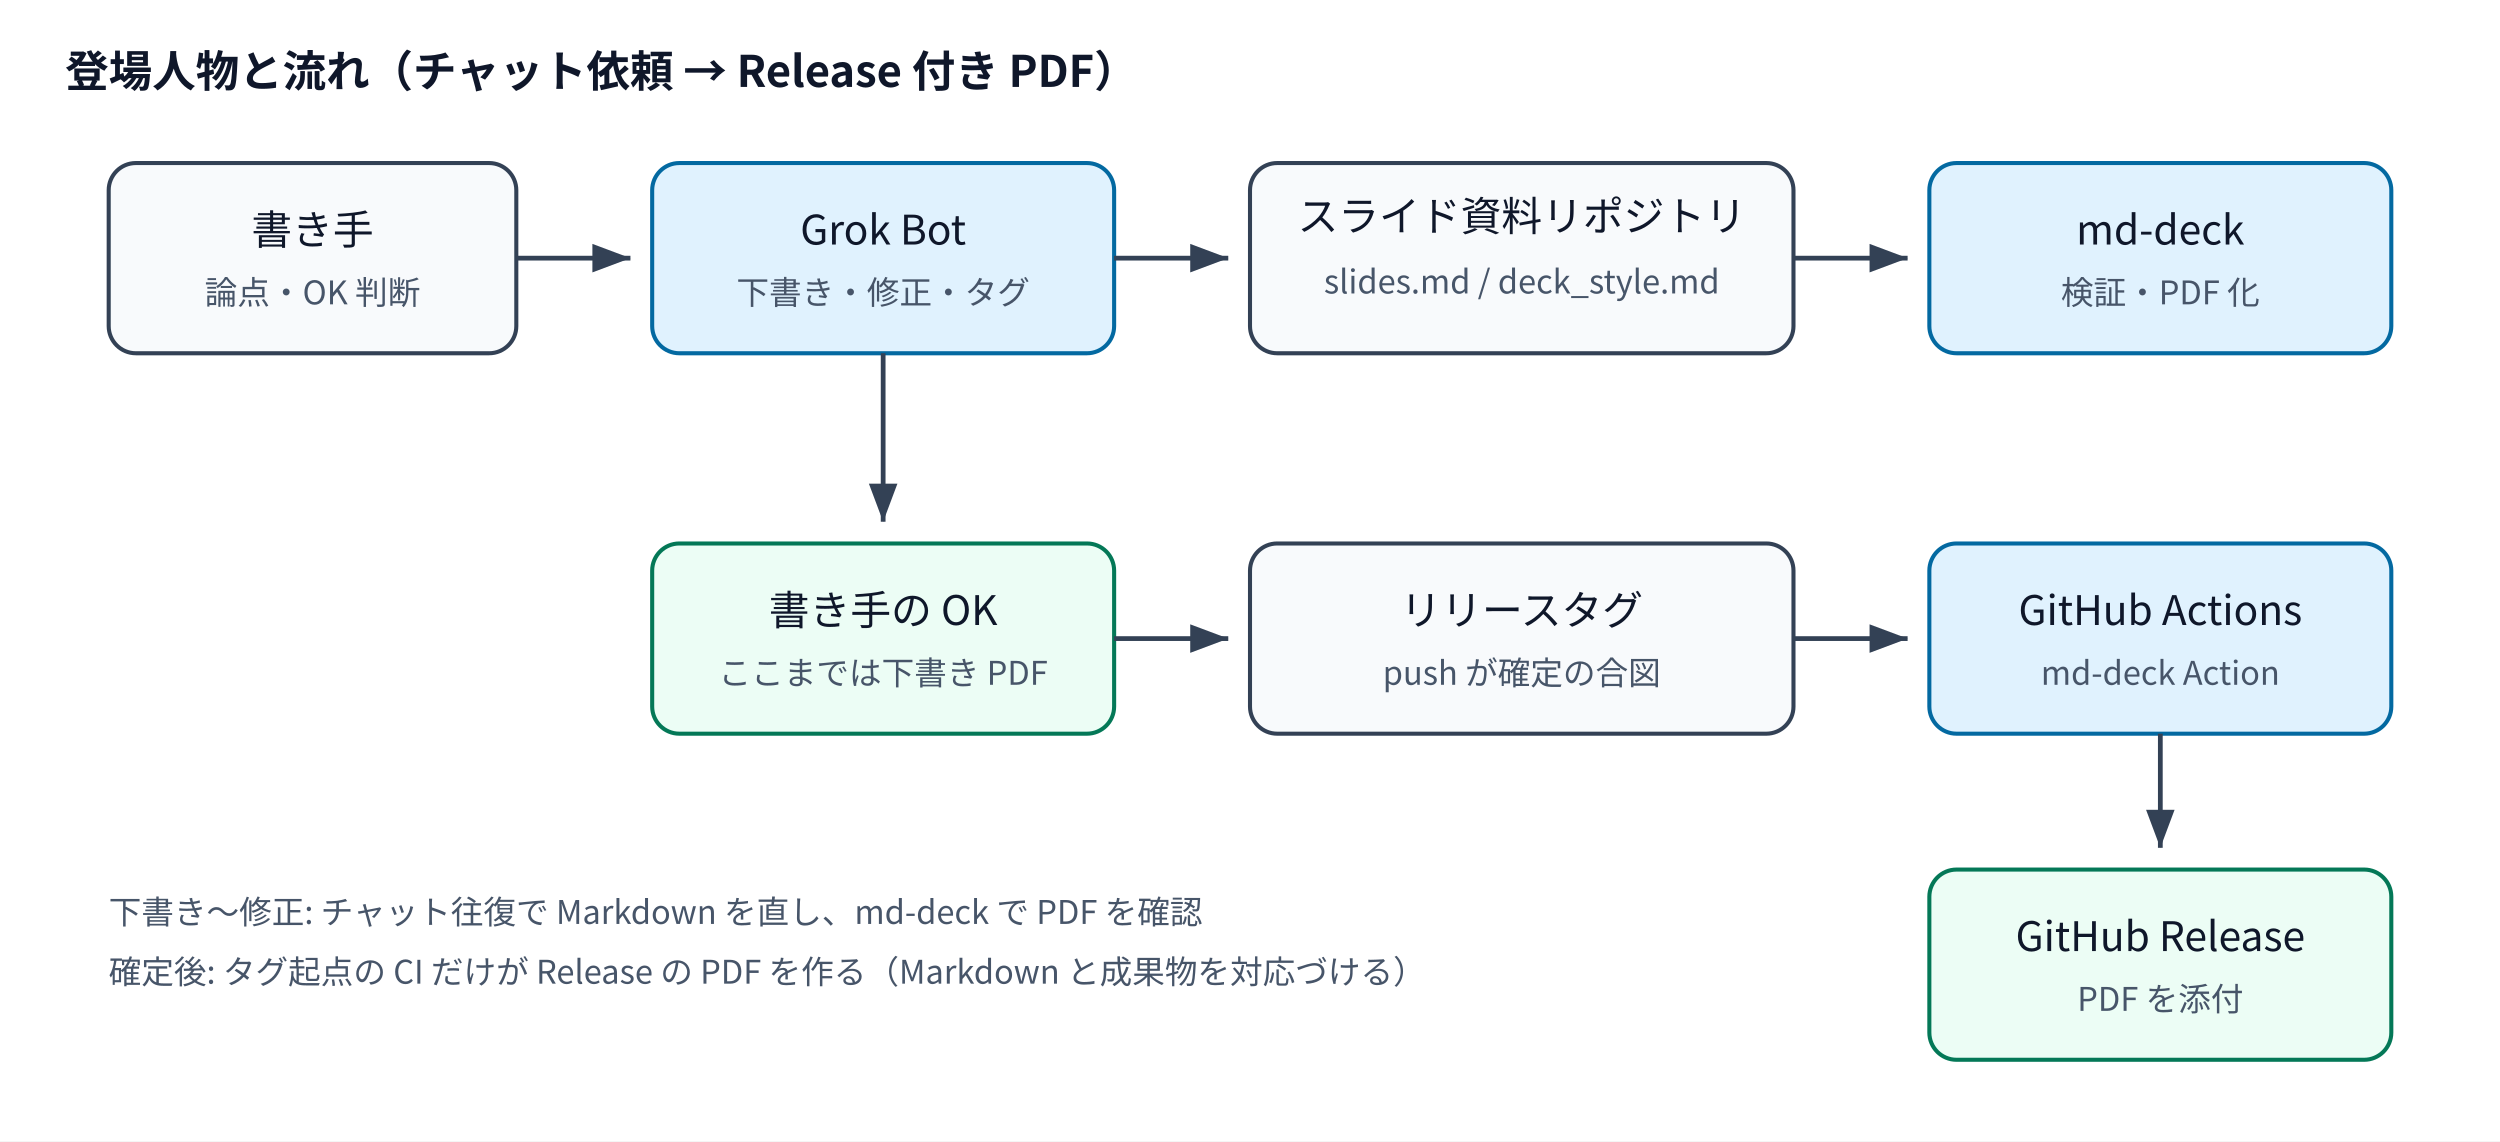
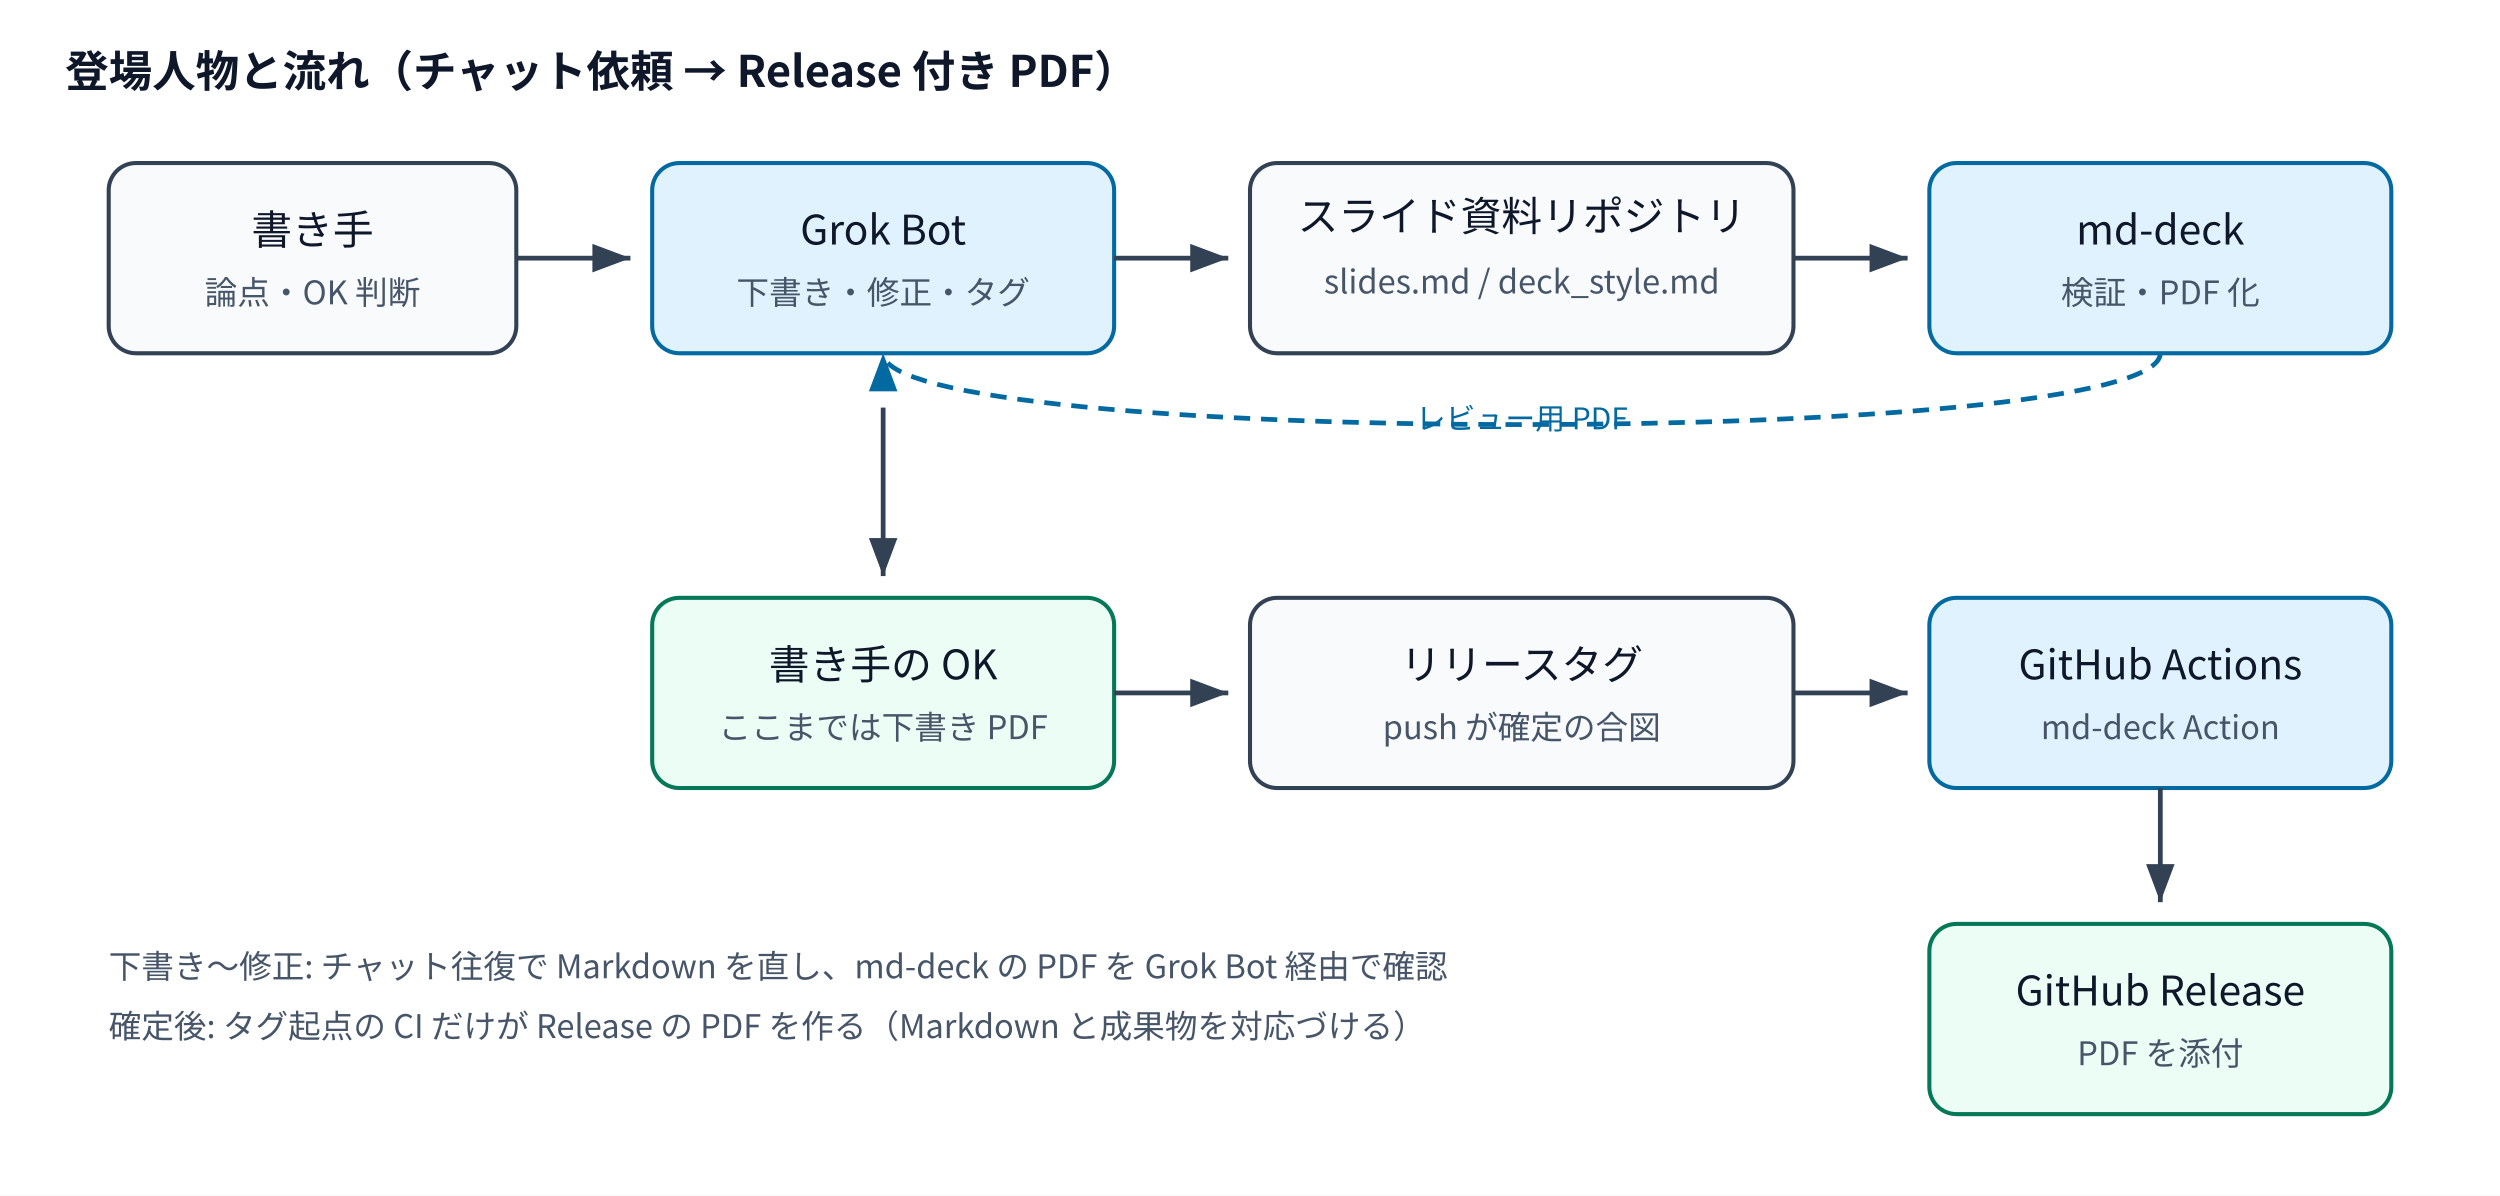
- <svg xmlns="http://www.w3.org/2000/svg" width="920" height="420" viewBox="0 0 920 420" role="img" aria-labelledby="title desc">
+ <svg xmlns="http://www.w3.org/2000/svg" width="920" height="440" viewBox="0 0 920 440" role="img" aria-labelledby="title desc">
  <defs>
    <marker id="arrow" markerWidth="10" markerHeight="10" refX="8" refY="3" orient="auto">
      <path d="M0,0 L8,3 L0,6 Z" fill="#334155" />
+     </marker>
+     <marker id="arrow-return" markerWidth="10" markerHeight="10" refX="8" refY="3" orient="auto">
+       <path d="M0,0 L8,3 L0,6 Z" fill="#0369a1" />
    </marker>
    <style>
      .box { fill:#f8fafc; stroke:#334155; stroke-width:1.5; rx:10; }
      .box-accent { fill:#e0f2fe; stroke:#0369a1; stroke-width:1.5; rx:10; }
      .box-ok { fill:#ecfdf5; stroke:#047857; stroke-width:1.5; rx:10; }
      .label { font-family: "Hiragino Sans", "Noto Sans CJK JP", "Segoe UI", sans-serif; font-size:15px; fill:#0f172a; }
      .sub { font-family: "Hiragino Sans", "Noto Sans CJK JP", "Segoe UI", sans-serif; font-size:12px; fill:#475569; }
      .title { font-family: "Hiragino Sans", "Noto Sans CJK JP", "Segoe UI", sans-serif; font-size:16px; font-weight:700; fill:#0f172a; }
      .edge { stroke:#334155; stroke-width:1.75; fill:none; marker-end:url(#arrow); }
+       .edge-return { stroke:#0369a1; stroke-width:1.75; fill:none; stroke-dasharray:6 4; marker-end:url(#arrow-return); }
+       .edge-label { font-family: "Hiragino Sans", "Noto Sans CJK JP", "Segoe UI", sans-serif; font-size:11px; fill:#0369a1; }
    </style>
  </defs>
-   <rect width="920" height="420" fill="#ffffff" />
+   <rect width="920" height="440" fill="#ffffff" />
  <text x="24" y="32" class="title">登場人物と流れ（チャット依頼 → Release 付き PDF）</text>
  <rect class="box" x="40" y="60" width="150" height="70" />
  <text x="115" y="90" text-anchor="middle" class="label">書き手</text>
  <text x="115" y="112" text-anchor="middle" class="sub">論点・OK 判断</text>
  <rect class="box-accent" x="240" y="60" width="170" height="70" />
  <text x="325" y="90" text-anchor="middle" class="label">Grok Bot</text>
  <text x="325" y="112" text-anchor="middle" class="sub">下書き・修正・タグ</text>
  <rect class="box" x="460" y="60" width="200" height="70" />
  <text x="560" y="85" text-anchor="middle" class="label">スライド資料リポジトリ</text>
  <text x="560" y="108" text-anchor="middle" class="sub">slides.md / deck_style.md</text>
  <rect class="box-accent" x="710" y="60" width="170" height="70" />
  <text x="795" y="90" text-anchor="middle" class="label">md-deck</text>
  <text x="795" y="112" text-anchor="middle" class="sub">検証・PDF 化</text>
  <path class="edge" d="M190,95 H232" />
  <path class="edge" d="M410,95 H452" />
  <path class="edge" d="M660,95 H702" />
-   <rect class="box-ok" x="240" y="200" width="170" height="70" />
-   <text x="325" y="230" text-anchor="middle" class="label">書き手の OK</text>
-   <text x="325" y="252" text-anchor="middle" class="sub">ここまでは下書き PDF</text>
-   <rect class="box" x="460" y="200" width="200" height="70" />
-   <text x="560" y="230" text-anchor="middle" class="label">リリースタグ</text>
-   <text x="560" y="252" text-anchor="middle" class="sub">push が確定の合図</text>
-   <rect class="box-accent" x="710" y="200" width="170" height="70" />
-   <text x="795" y="230" text-anchor="middle" class="label">GitHub Actions</text>
-   <text x="795" y="252" text-anchor="middle" class="sub">md-deck Action</text>
-   <path class="edge" d="M325,130 V192" />
-   <path class="edge" d="M410,235 H452" />
-   <path class="edge" d="M660,235 H702" />
-   <rect class="box-ok" x="710" y="320" width="170" height="70" />
-   <text x="795" y="350" text-anchor="middle" class="label">GitHub Release</text>
-   <text x="795" y="372" text-anchor="middle" class="sub">PDF を添付</text>
-   <path class="edge" d="M795,270 V312" />
-   <text x="40" y="340" class="sub">下書き〜修正: チャット往復で Markdown を直し、md-deck で PDF を確認</text>
-   <text x="40" y="362" class="sub">確定後: タグ起点の CI だけが Release の PDF を作る（Markdown と成果物を対応づける）</text>
+   <path class="edge-return" d="M795,130 C795,165 325,165 325,130" />
+   <text x="560" y="158" text-anchor="middle" class="edge-label">レビュー用 PDF</text>
+   <rect class="box-ok" x="240" y="220" width="170" height="70" />
+   <text x="325" y="250" text-anchor="middle" class="label">書き手の OK</text>
+   <text x="325" y="272" text-anchor="middle" class="sub">ここまでは下書き PDF</text>
+   <rect class="box" x="460" y="220" width="200" height="70" />
+   <text x="560" y="250" text-anchor="middle" class="label">リリースタグ</text>
+   <text x="560" y="272" text-anchor="middle" class="sub">push が確定の合図</text>
+   <rect class="box-accent" x="710" y="220" width="170" height="70" />
+   <text x="795" y="250" text-anchor="middle" class="label">GitHub Actions</text>
+   <text x="795" y="272" text-anchor="middle" class="sub">md-deck Action</text>
+   <path class="edge" d="M325,150 V212" />
+   <path class="edge" d="M410,255 H452" />
+   <path class="edge" d="M660,255 H702" />
+   <rect class="box-ok" x="710" y="340" width="170" height="70" />
+   <text x="795" y="370" text-anchor="middle" class="label">GitHub Release</text>
+   <text x="795" y="392" text-anchor="middle" class="sub">PDF を添付</text>
+   <path class="edge" d="M795,290 V332" />
+   <text x="40" y="360" class="sub">下書き〜修正: チャット往復で Markdown を直し、md-deck の PDF を Grok Bot 経由で確認</text>
+   <text x="40" y="382" class="sub">確定後: タグ起点の CI だけが Release の PDF を作る（Markdown と成果物を対応づける）</text>
</svg>
